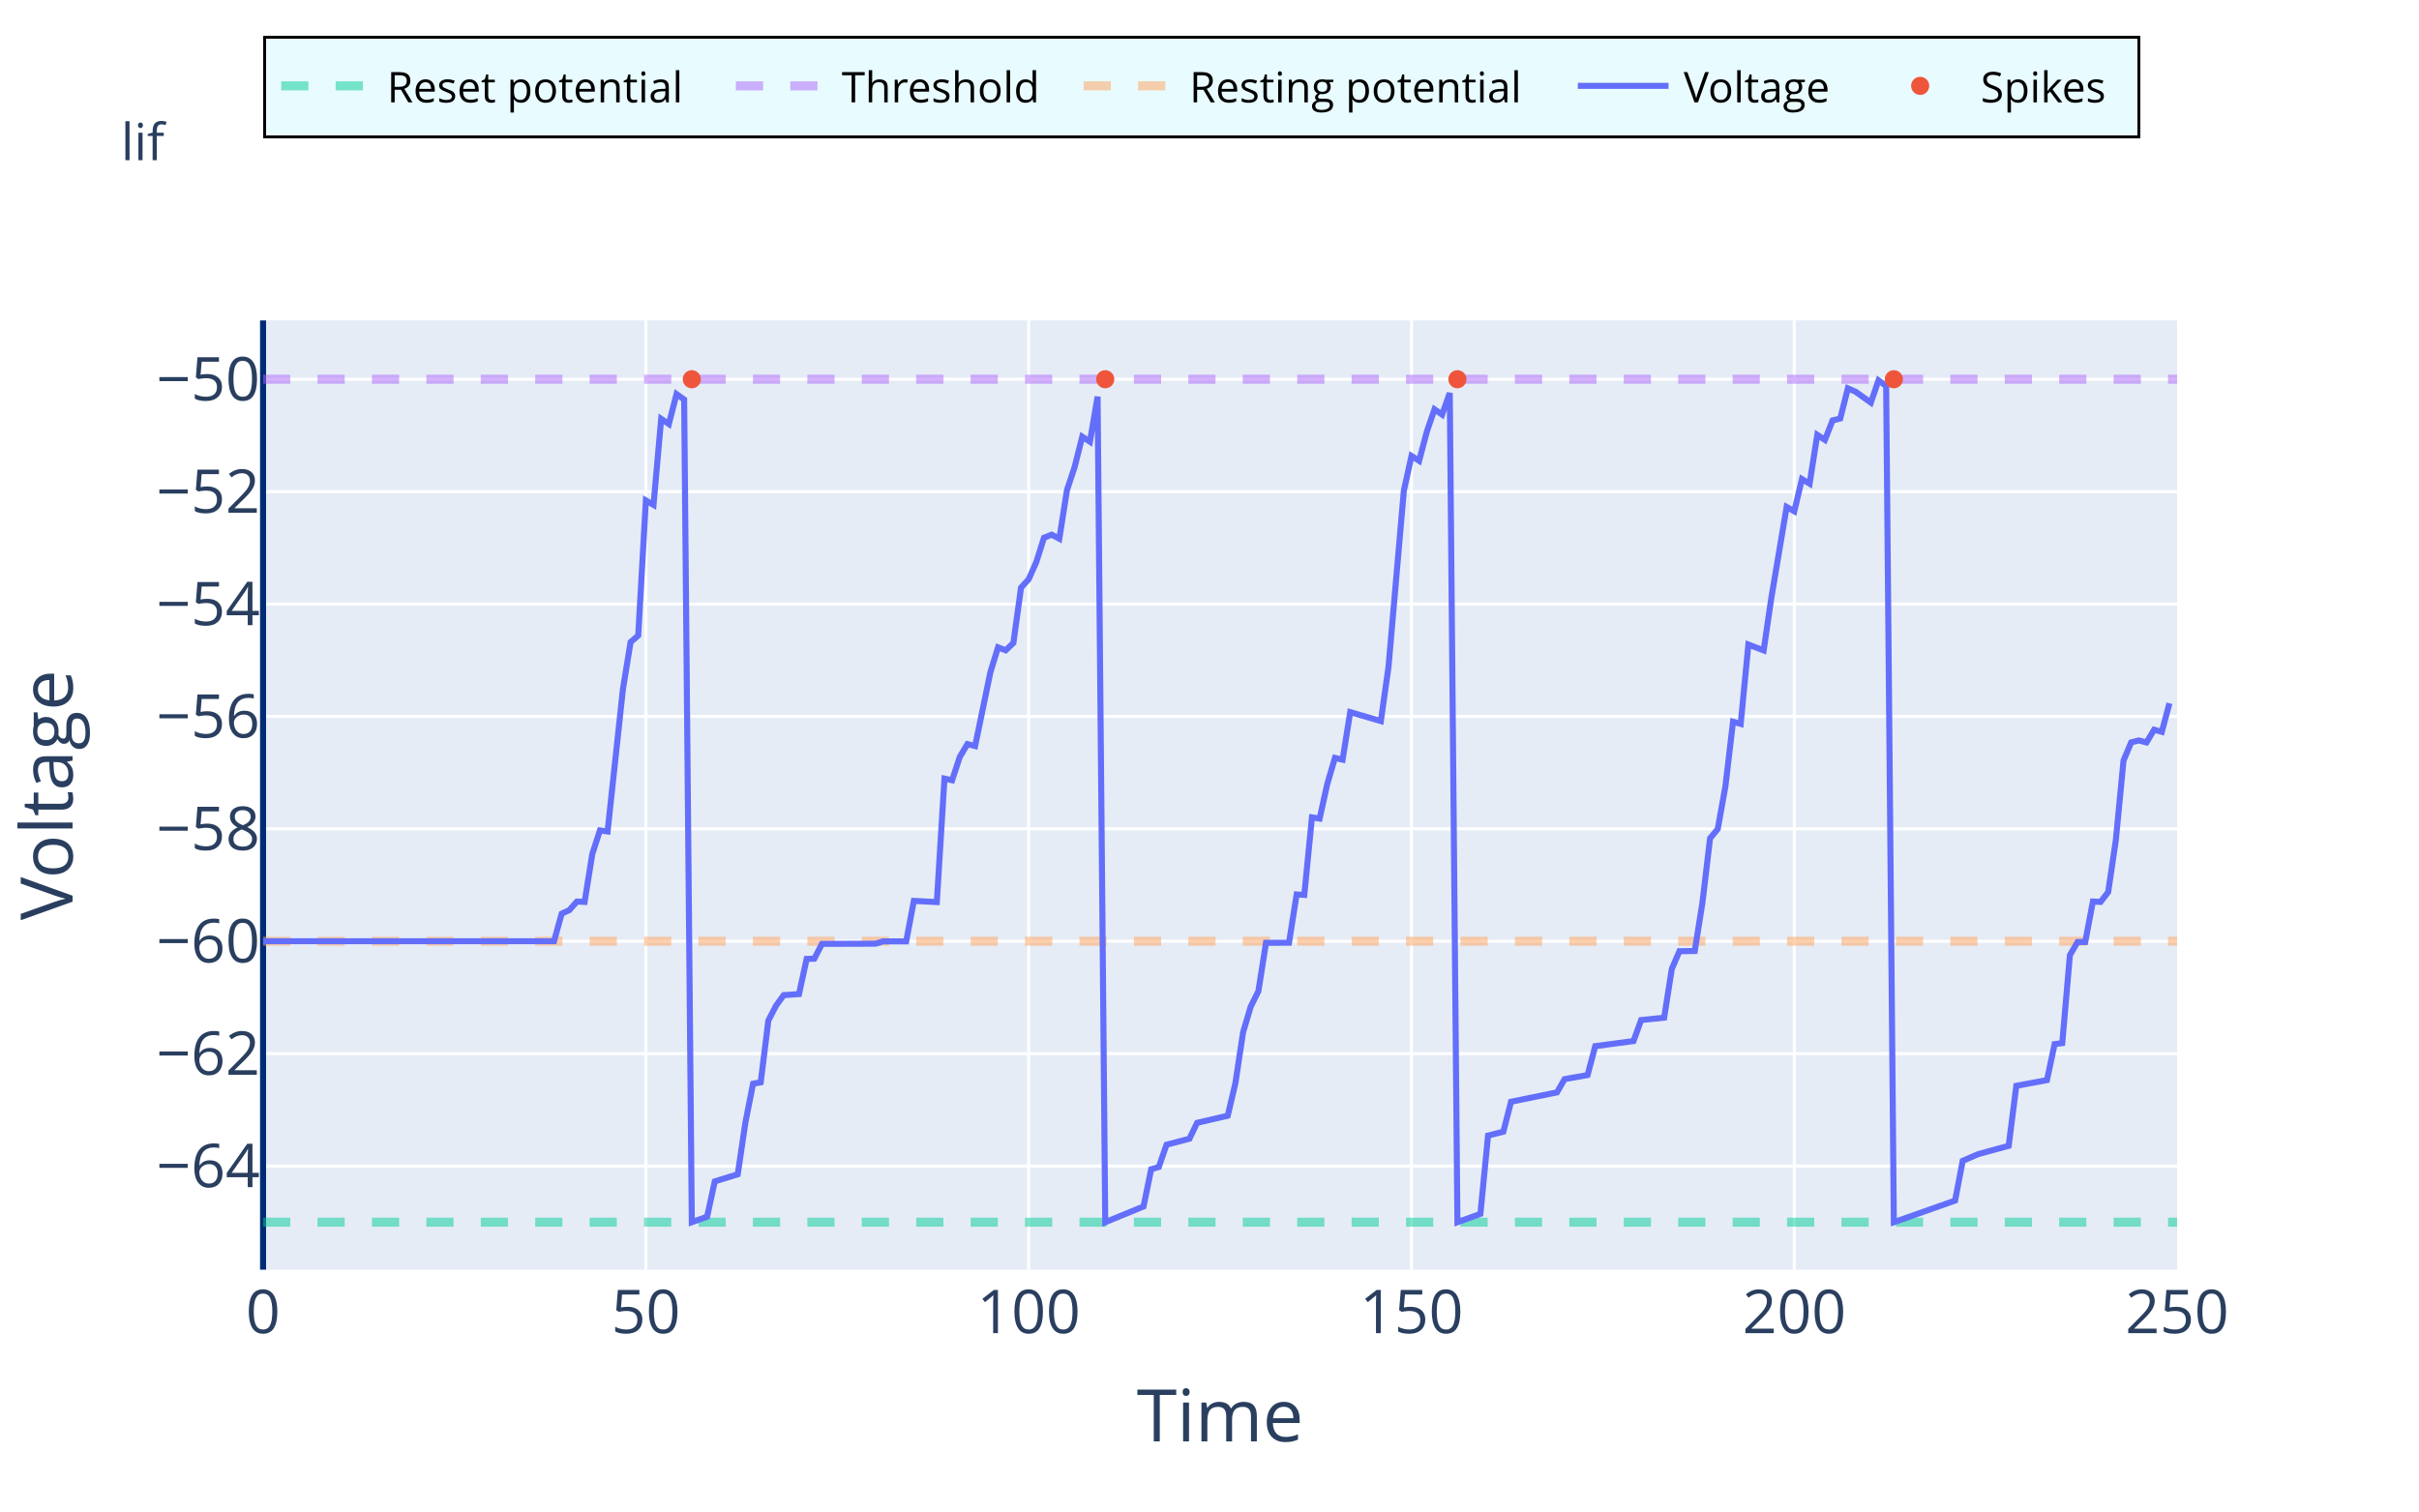
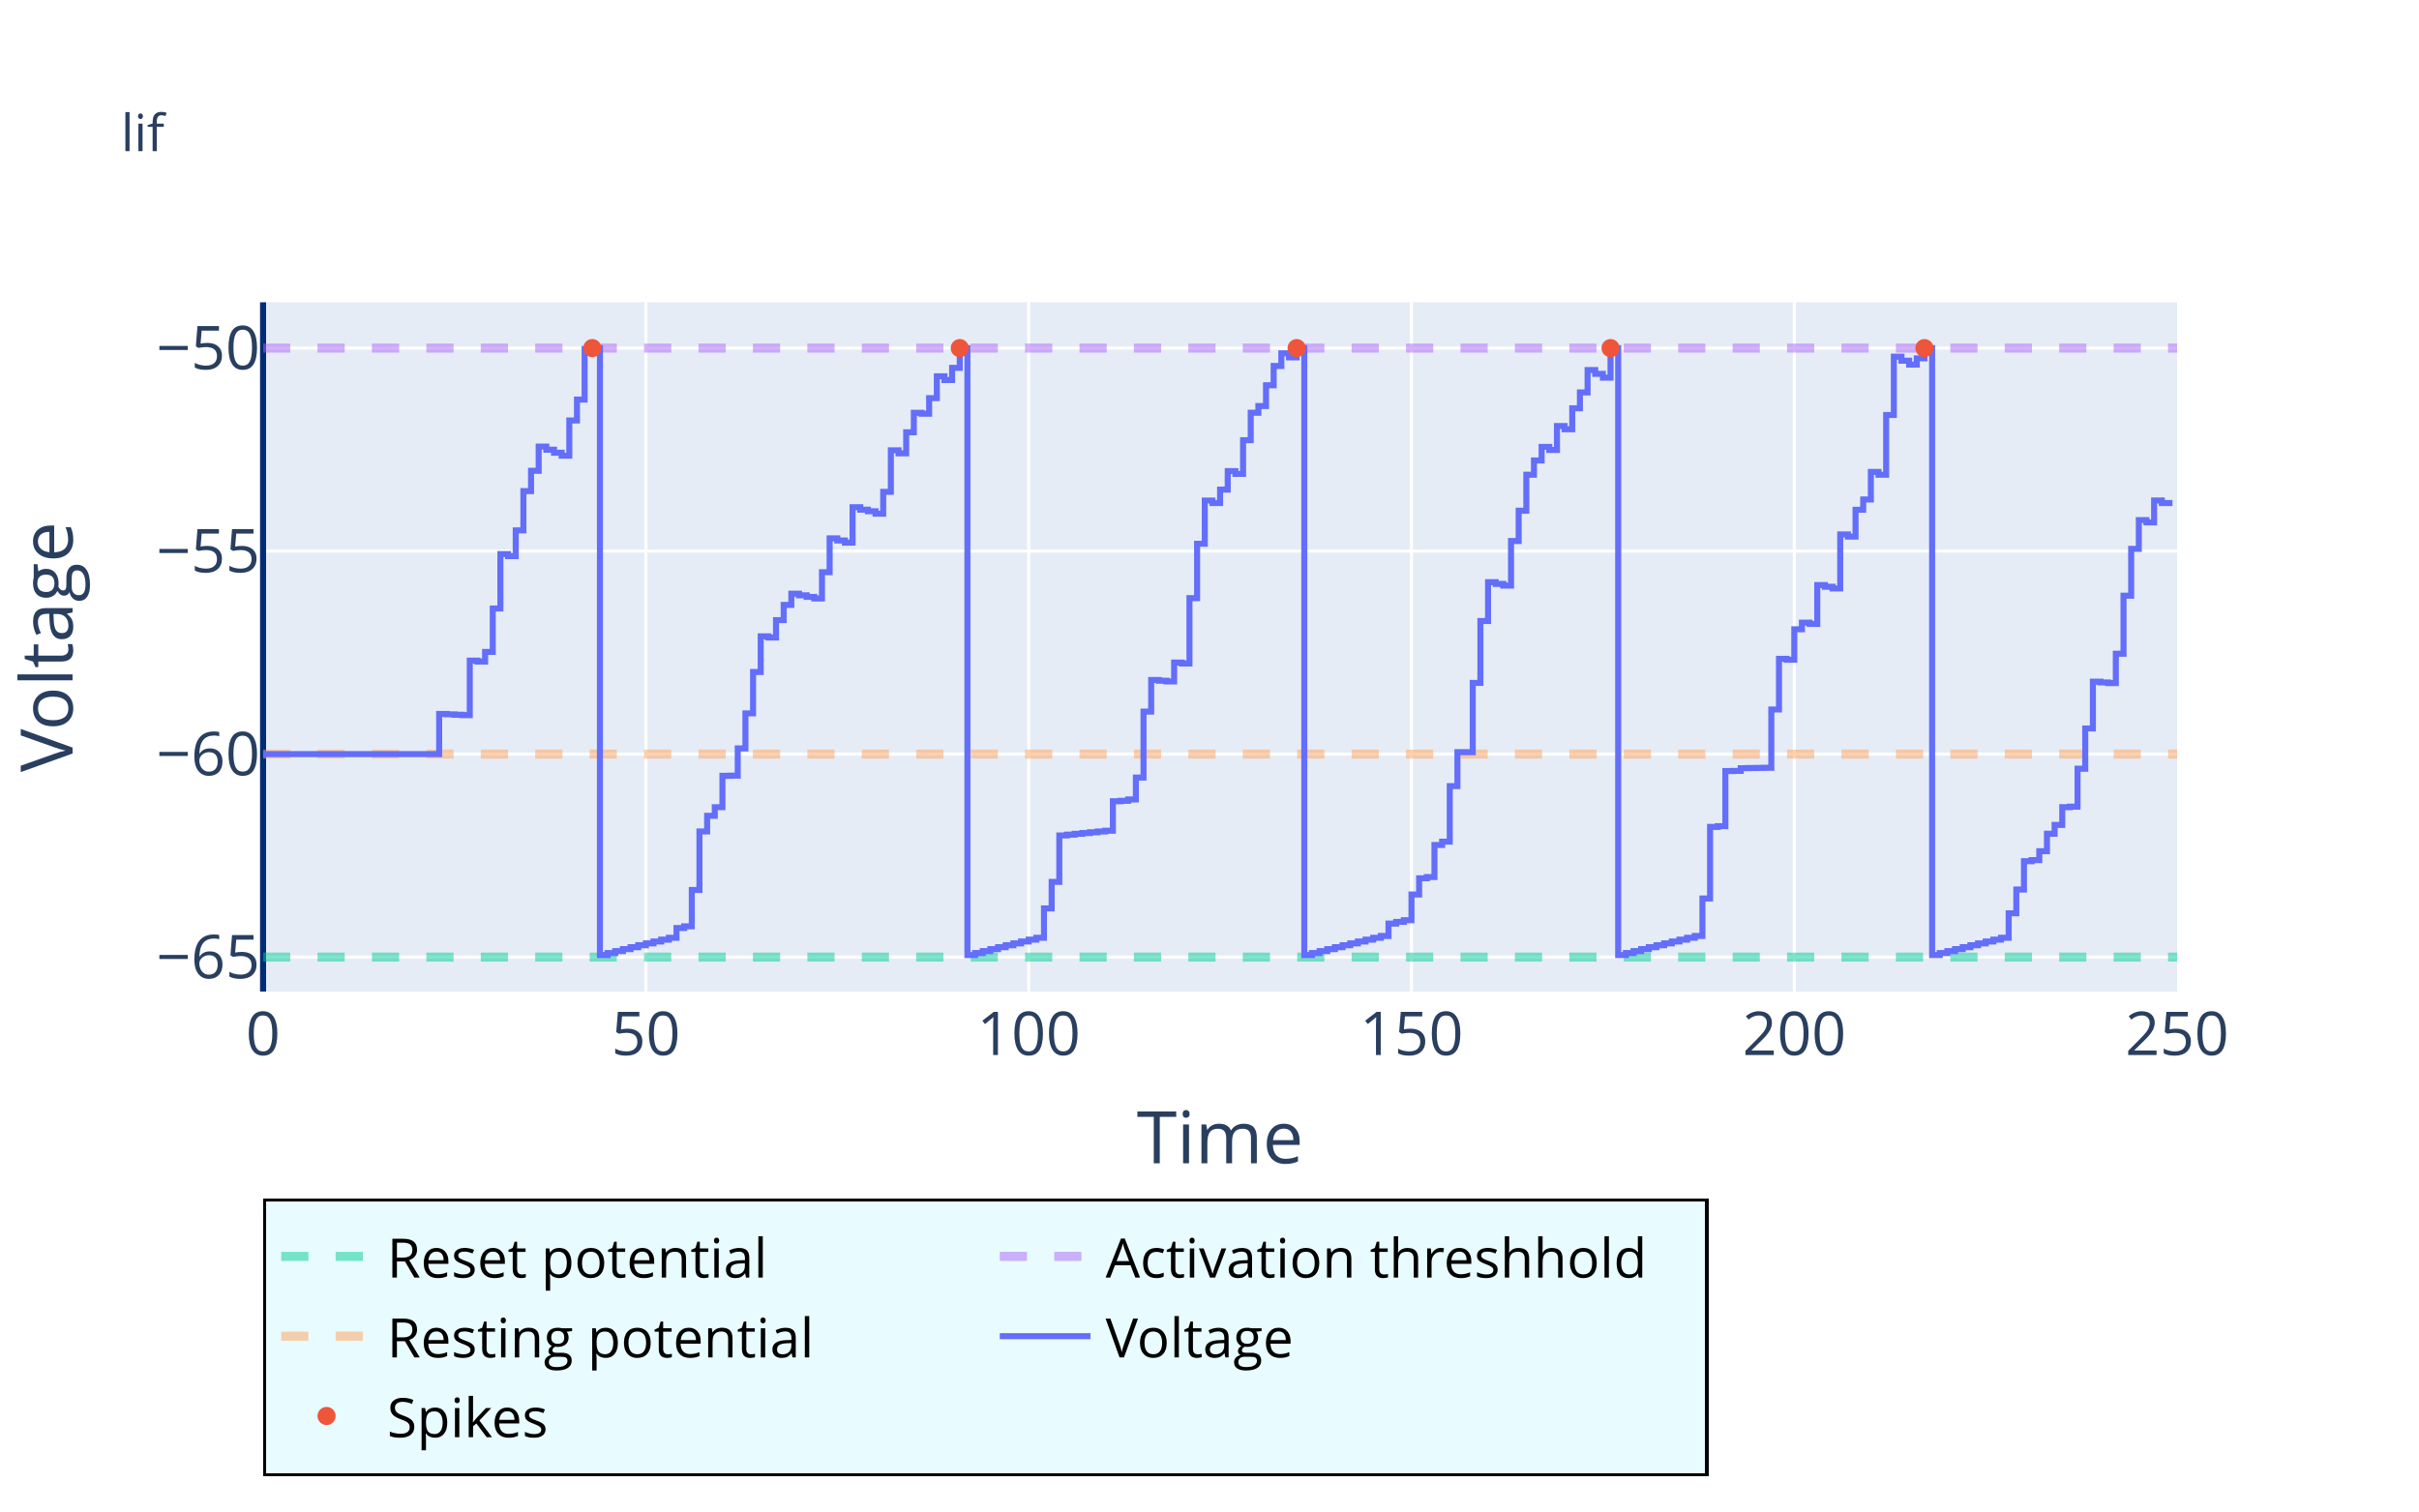
<svg xmlns="http://www.w3.org/2000/svg" class="main-svg" width="800" height="500" style="" viewBox="0 0 800 500">
  <rect x="0" y="0" width="800" height="500" style="fill: rgb(255, 255, 255); fill-opacity: 1;" />
-   <defs id="defs-a8e934">
+   <defs id="defs-53b576">
    <g class="clips">
-       <clipPath id="clipa8e934xyplot" class="plotclip">
-         <rect width="633" height="314" />
-       </clipPath>
-       <clipPath class="axesclip" id="clipa8e934x">
+       <clipPath id="clip53b576xyplot" class="plotclip">
+         <rect width="633" height="228" />
+       </clipPath>
+       <clipPath class="axesclip" id="clip53b576x">
        <rect x="87" y="0" width="633" height="500" />
      </clipPath>
-       <clipPath class="axesclip" id="clipa8e934y">
-         <rect x="0" y="106" width="800" height="314" />
-       </clipPath>
-       <clipPath class="axesclip" id="clipa8e934xy">
-         <rect x="87" y="106" width="633" height="314" />
+       <clipPath class="axesclip" id="clip53b576y">
+         <rect x="0" y="100" width="800" height="228" />
+       </clipPath>
+       <clipPath class="axesclip" id="clip53b576xy">
+         <rect x="87" y="100" width="633" height="228" />
      </clipPath>
    </g>
    <g class="gradients" />
  </defs>
  <g class="bglayer">
-     <rect class="bg" x="87" y="106" width="633" height="314" style="fill: rgb(229, 236, 246); fill-opacity: 1; stroke-width: 0;" />
+     <rect class="bg" x="87" y="100" width="633" height="228" style="fill: rgb(229, 236, 246); fill-opacity: 1; stroke-width: 0;" />
  </g>
  <g class="layer-below">
    <g class="imagelayer" />
    <g class="shapelayer" />
  </g>
  <g class="cartesianlayer">
    <g class="subplot xy">
      <g class="layer-subplot">
        <g class="shapelayer" />
        <g class="imagelayer" />
      </g>
      <g class="gridlayer">
        <g class="x">
-           <path class="xgrid crisp" transform="translate(213.6,0)" d="M0,106v314" style="stroke: rgb(255, 255, 255); stroke-opacity: 1; stroke-width: 1px;" />
-           <path class="xgrid crisp" transform="translate(340.2,0)" d="M0,106v314" style="stroke: rgb(255, 255, 255); stroke-opacity: 1; stroke-width: 1px;" />
-           <path class="xgrid crisp" transform="translate(466.8,0)" d="M0,106v314" style="stroke: rgb(255, 255, 255); stroke-opacity: 1; stroke-width: 1px;" />
-           <path class="xgrid crisp" transform="translate(593.4,0)" d="M0,106v314" style="stroke: rgb(255, 255, 255); stroke-opacity: 1; stroke-width: 1px;" />
+           <path class="xgrid crisp" transform="translate(213.6,0)" d="M0,100v228" style="stroke: rgb(255, 255, 255); stroke-opacity: 1; stroke-width: 1px;" />
+           <path class="xgrid crisp" transform="translate(340.2,0)" d="M0,100v228" style="stroke: rgb(255, 255, 255); stroke-opacity: 1; stroke-width: 1px;" />
+           <path class="xgrid crisp" transform="translate(466.8,0)" d="M0,100v228" style="stroke: rgb(255, 255, 255); stroke-opacity: 1; stroke-width: 1px;" />
+           <path class="xgrid crisp" transform="translate(593.4,0)" d="M0,100v228" style="stroke: rgb(255, 255, 255); stroke-opacity: 1; stroke-width: 1px;" />
        </g>
        <g class="y">
-           <path class="ygrid crisp" transform="translate(0,385.71)" d="M87,0h633" style="stroke: rgb(255, 255, 255); stroke-opacity: 1; stroke-width: 1px;" />
-           <path class="ygrid crisp" transform="translate(0,348.53)" d="M87,0h633" style="stroke: rgb(255, 255, 255); stroke-opacity: 1; stroke-width: 1px;" />
-           <path class="ygrid crisp" transform="translate(0,311.35)" d="M87,0h633" style="stroke: rgb(255, 255, 255); stroke-opacity: 1; stroke-width: 1px;" />
-           <path class="ygrid crisp" transform="translate(0,274.17)" d="M87,0h633" style="stroke: rgb(255, 255, 255); stroke-opacity: 1; stroke-width: 1px;" />
-           <path class="ygrid crisp" transform="translate(0,236.99)" d="M87,0h633" style="stroke: rgb(255, 255, 255); stroke-opacity: 1; stroke-width: 1px;" />
-           <path class="ygrid crisp" transform="translate(0,199.81)" d="M87,0h633" style="stroke: rgb(255, 255, 255); stroke-opacity: 1; stroke-width: 1px;" />
-           <path class="ygrid crisp" transform="translate(0,162.63)" d="M87,0h633" style="stroke: rgb(255, 255, 255); stroke-opacity: 1; stroke-width: 1px;" />
-           <path class="ygrid crisp" transform="translate(0,125.45)" d="M87,0h633" style="stroke: rgb(255, 255, 255); stroke-opacity: 1; stroke-width: 1px;" />
+           <path class="ygrid crisp" transform="translate(0,316.6)" d="M87,0h633" style="stroke: rgb(255, 255, 255); stroke-opacity: 1; stroke-width: 1px;" />
+           <path class="ygrid crisp" transform="translate(0,249.45)" d="M87,0h633" style="stroke: rgb(255, 255, 255); stroke-opacity: 1; stroke-width: 1px;" />
+           <path class="ygrid crisp" transform="translate(0,182.3)" d="M87,0h633" style="stroke: rgb(255, 255, 255); stroke-opacity: 1; stroke-width: 1px;" />
+           <path class="ygrid crisp" transform="translate(0,115.15)" d="M87,0h633" style="stroke: rgb(255, 255, 255); stroke-opacity: 1; stroke-width: 1px;" />
        </g>
      </g>
      <g class="zerolinelayer">
-         <path class="xzl zl crisp" transform="translate(87,0)" d="M0,106v314" style="stroke: rgb(0, 44, 117); stroke-opacity: 1; stroke-width: 2px;" />
+         <path class="xzl zl crisp" transform="translate(87,0)" d="M0,100v228" style="stroke: rgb(0, 44, 117); stroke-opacity: 1; stroke-width: 2px;" />
      </g>
      <path class="xlines-below" />
      <path class="ylines-below" />
      <g class="overlines-below" />
      <g class="xaxislayer-below" />
      <g class="yaxislayer-below" />
      <g class="overaxes-below" />
-       <g class="plot" transform="translate(87, 106)" clip-path="url('#clipa8e934xyplot')">
+       <g class="plot" transform="translate(87, 100)" clip-path="url('#clip53b576xyplot')">
        <g class="scatterlayer mlayer">
-           <g class="trace scatter trace088094" style="stroke-miterlimit: 2; opacity: 0.5;">
-             <g class="fills" />
-             <g class="errorbars" />
-             <g class="lines">
-               <path class="js-line" d="M0,298.3L633,298.3" style="vector-effect: non-scaling-stroke; fill: none; stroke: rgb(0, 204, 150); stroke-opacity: 1; stroke-width: 3px; opacity: 1; stroke-dasharray: 9px, 9px;" />
-             </g>
-             <g class="points" />
-             <g class="text" />
-           </g>
-           <g class="trace scatter trace829660" style="stroke-miterlimit: 2; opacity: 0.5;">
-             <g class="fills" />
-             <g class="errorbars" />
-             <g class="lines">
-               <path class="js-line" d="M0,19.45L633,19.45" style="vector-effect: non-scaling-stroke; fill: none; stroke: rgb(171, 99, 250); stroke-opacity: 1; stroke-width: 3px; opacity: 1; stroke-dasharray: 9px, 9px;" />
-             </g>
-             <g class="points" />
-             <g class="text" />
-           </g>
-           <g class="trace scatter trace88b79e" style="stroke-miterlimit: 2; opacity: 0.5;">
-             <g class="fills" />
-             <g class="errorbars" />
-             <g class="lines">
-               <path class="js-line" d="M0,205.35L633,205.35" style="vector-effect: non-scaling-stroke; fill: none; stroke: rgb(255, 161, 90); stroke-opacity: 1; stroke-width: 3px; opacity: 1; stroke-dasharray: 9px, 9px;" />
-             </g>
-             <g class="points" />
-             <g class="text" />
-           </g>
-           <g class="trace scatter trace3a5b1b" style="stroke-miterlimit: 2; opacity: 1;">
-             <g class="fills" />
-             <g class="errorbars" />
-             <g class="lines">
-               <path class="js-line" d="M0,205.35L96.22,205.35L98.75,196.24L101.28,195.06L103.81,192.22L106.34,192.35L108.88,176.51L111.41,168.7L113.94,169.06L119,122.07L121.54,106.41L124.07,104.22L126.6,59.55L129.13,61.01L131.66,32.56L134.2,34.27L136.73,24.36L139.26,26.16L141.79,298.3L146.86,296.46L149.39,284.8L156.98,282.45L159.52,265.3L162.05,252.49L164.58,252.02L167.11,231.57L169.64,226.7L172.18,223.18L174.71,223.01L177.24,222.83L179.77,211.2L182.3,211.14L184.84,206.23L202.56,206.17L205.09,205.4L212.69,205.4L215.22,192.01L222.82,192.4L225.35,151.56L227.88,152.1L230.41,144.41L232.94,140.15L235.48,140.8L240.54,116.37L243.07,108.14L245.6,109.11L248.14,106.69L250.67,88.39L253.2,85.61L255.73,79.91L258.26,71.87L260.8,70.87L263.33,72.21L265.86,56.14L268.39,48.52L270.92,38.46L273.46,40.12L275.99,25.2L278.52,298.3L291.18,293.1L293.71,280.79L296.24,280.03L298.78,272.67L306.37,270.68L308.9,265.42L319.03,263.07L321.56,252.36L324.1,235.5L326.63,226.98L329.16,221.91L331.69,205.87L339.29,205.86L341.82,189.88L344.35,190.03L346.88,164.38L349.42,164.79L351.95,153.34L354.48,144.71L357.01,145.31L359.54,129.56L362.08,130.31L369.67,132.53L372.2,114.59L377.27,56.34L379.8,44.83L382.33,46.43L384.86,36.83L387.4,29.4L389.93,31.15L392.46,24.01L394.99,298.3L402.59,295.55L405.12,269.64L410.18,268.36L412.72,258.45L427.91,255.35L430.44,250.97L438.04,249.62L440.57,240.06L453.23,238.37L455.76,231.42L463.36,230.65L465.89,214.52L468.42,208.65L470.95,208.62L473.48,208.58L476.02,192.58L478.55,171.29L481.08,168.25L483.61,154.19L486.14,132.74L488.68,133.46L491.21,107.21L496.27,109.15L498.8,91.82L503.87,61.71L506.4,63.13L508.93,52.48L511.46,54L514,37.85L516.53,39.51L519.06,33.07L521.59,32.45L524.12,22.46L526.66,23.57L531.72,27.17L534.25,19.83L536.78,21.68L539.32,298.3L559.57,291.15L562.1,278L567.17,275.8L569.7,275.1L577.3,273.03L579.83,253.18L589.96,251.3L592.49,239.39L595.02,239.05L597.55,209.95L600.08,205.62L602.62,205.62L605.15,192.22L607.68,192.35L610.21,189.1L612.74,171.9L615.28,145.6L617.81,139.57L620.34,138.94L622.87,139.6L625.4,135.39L627.94,136.09L630.47,126.64" style="vector-effect: non-scaling-stroke; fill: none; stroke: rgb(99, 110, 250); stroke-opacity: 1; stroke-width: 2px; opacity: 1;" />
-             </g>
-             <g class="points" />
-             <g class="text" />
-           </g>
-           <g class="trace scatter trace659d5e" style="stroke-miterlimit: 2; opacity: 1;">
+           <g class="trace scatter trace505ac8" style="stroke-miterlimit: 2; opacity: 0.5;">
+             <g class="fills" />
+             <g class="errorbars" />
+             <g class="lines">
+               <path class="js-line" d="M0,216.6H633V216.6" style="vector-effect: non-scaling-stroke; fill: none; stroke: rgb(0, 204, 150); stroke-opacity: 1; stroke-width: 3px; opacity: 1; stroke-dasharray: 9px, 9px;" />
+             </g>
+             <g class="points" />
+             <g class="text" />
+           </g>
+           <g class="trace scatter traceb6903b" style="stroke-miterlimit: 2; opacity: 0.5;">
+             <g class="fills" />
+             <g class="errorbars" />
+             <g class="lines">
+               <path class="js-line" d="M0,15.15H633V15.15" style="vector-effect: non-scaling-stroke; fill: none; stroke: rgb(171, 99, 250); stroke-opacity: 1; stroke-width: 3px; opacity: 1; stroke-dasharray: 9px, 9px;" />
+             </g>
+             <g class="points" />
+             <g class="text" />
+           </g>
+           <g class="trace scatter trace228bbc" style="stroke-miterlimit: 2; opacity: 0.5;">
+             <g class="fills" />
+             <g class="errorbars" />
+             <g class="lines">
+               <path class="js-line" d="M0,149.45H633V149.45" style="vector-effect: non-scaling-stroke; fill: none; stroke: rgb(255, 161, 90); stroke-opacity: 1; stroke-width: 3px; opacity: 1; stroke-dasharray: 9px, 9px;" />
+             </g>
+             <g class="points" />
+             <g class="text" />
+           </g>
+           <g class="trace scatter tracec8c13a" style="stroke-miterlimit: 2; opacity: 1;">
+             <g class="fills" />
+             <g class="errorbars" />
+             <g class="lines">
+               <path class="js-line" d="M0,149.45H2.53V149.45H5.06V149.45H7.6V149.45H10.13V149.45H12.66V149.45H15.19V149.45H17.72V149.45H20.26V149.45H22.79V149.45H25.32V149.45H27.85V149.45H30.38V149.45H32.92V149.45H35.45V149.45H37.98V149.45H40.51V149.45H43.04V149.45H45.58V149.45H48.11V149.45H50.64V149.45H53.17V149.45H55.7V149.45H58.24V136.17H60.77V136.3H63.3V136.43H65.83V136.56H68.36V118.53H70.9V118.84H73.43V115.65H75.96V101.29H78.49V83.3H81.02V83.96H83.56V75.45H86.09V62.46H88.62V55.73H91.15V47.74H93.68V48.75H96.22V49.76H98.75V50.75H101.28V39.09H103.81V32.18H106.34V15.45H108.88V15.15H111.41V215.93H113.94V215.27H116.47V214.62H119V213.97H121.54V213.33H124.07V212.69H126.6V212.06H129.13V211.44H131.66V210.82H134.2V210.21H136.73V206.99H139.26V206.42H141.79V194.4H144.32V175.04H146.86V169.87H149.39V167.02H151.92V156.64H154.45V156.57H156.98V147.58H159.52V135.98H162.05V122.3H164.58V110.49H167.11V110.88H169.64V105.13H172.18V100.11H174.71V96.4H177.24V96.93H179.77V97.45H182.3V97.97H184.84V89.28H187.37V78.08H189.9V78.79H192.43V79.5H194.96V67.79H197.5V68.6H200.03V69.12H202.56V69.92H205.09V62.7H207.62V48.96H210.16V49.96H212.69V42.99H215.22V36.55H217.75V36.86H220.28V31.7H222.82V24.47H225.35V25.72H227.88V21.68H230.41V15.15H232.94V215.93H235.48V215.27H238.01V214.62H240.54V213.97H243.07V213.33H245.6V212.69H248.14V212.06H250.67V211.44H253.2V210.82H255.73V210.21H258.26V200.5H260.8V191.72H263.33V176.36H265.86V176.09H268.39V175.82H270.92V175.56H273.46V175.3H275.99V175.04H278.52V174.79H281.05V165.04H283.58V164.89H286.12V164.44H288.65V157.21H291.18V135.39H293.71V124.93H296.24V125.18H298.78V125.42H301.31V119.17H303.84V119.47H306.37V97.86H308.9V79.87H311.44V65.58H313.97V66.41H316.5V61.97H319.03V55.83H321.56V56.77H324.1V45.61H326.63V36.54H329.16V34.31H331.69V27.45H334.22V21.07H336.76V16.88H339.29V18.2H341.82V15.15H344.35V215.93H346.88V215.27H349.42V214.62H351.95V213.97H354.48V213.33H357.01V212.69H359.54V212.06H362.08V211.44H364.61V210.82H367.14V210.21H369.67V209.61H372.2V205.51H374.74V204.95H377.27V204.4H379.8V195.9H382.33V190.53H384.86V190.12H387.4V179.52H389.93V178.41H392.46V160.04H394.99V148.8H397.52V148.81H400.06V125.91H402.59V105.43H405.12V92.58H407.65V93.15H410.18V93.71H412.72V78.96H415.25V68.94H417.78V57.03H420.31V52.32H422.84V47.83H425.38V48.84H427.91V40.92H430.44V42H432.97V35.06H435.5V29.82H438.04V22.41H440.57V23.67H443.1V24.92H445.63V15.15H448.16V215.93H450.7V215.27H453.23V214.62H455.76V213.97H458.29V213.33H460.82V212.69H463.36V212.06H465.89V211.44H468.42V210.82H470.95V210.21H473.48V209.61H476.02V197.21H478.55V173.53H481.08V173.29H483.61V155.06H486.14V155.01H488.68V154.11H491.21V154.06H493.74V154.02H496.27V153.97H498.8V134.7H501.34V117.93H503.87V118.25H506.4V108.16H508.93V105.96H511.46V106.39H514V93.54H516.53V94.09H519.06V94.65H521.59V76.78H524.12V77.5H526.66V68.63H529.19V65.22H531.72V56.11H534.25V57.04H536.78V37.27H539.32V18H541.85V19.31H544.38V20.61H546.91V18.54H549.44V15.15H551.98V215.93H554.51V215.27H557.04V214.62H559.57V213.97H562.1V213.33H564.64V212.69H567.17V212.06H569.7V211.44H572.23V210.82H574.76V210.21H577.3V202.11H579.83V194.25H582.36V184.88H584.89V184.53H587.42V181.57H589.96V175.79H592.49V172.87H595.02V167.01H597.55V166.83H600.08V154.3H602.62V140.97H605.15V125.5H607.68V125.74H610.21V125.97H612.74V116.26H615.28V97.05H617.81V81.56H620.34V72.04H622.87V72.81H625.4V65.57H627.94V66.4H630.47V66.94" style="vector-effect: non-scaling-stroke; fill: none; stroke: rgb(99, 110, 250); stroke-opacity: 1; stroke-width: 2px; opacity: 1;" />
+             </g>
+             <g class="points" />
+             <g class="text" />
+           </g>
+           <g class="trace scatter trace4d0c58" style="stroke-miterlimit: 2; opacity: 1;">
            <g class="fills" />
            <g class="errorbars" />
            <g class="lines" />
            <g class="points">
-               <path class="point" transform="translate(141.79,19.45)" d="M3,0A3,3 0 1,1 0,-3A3,3 0 0,1 3,0Z" style="opacity: 1; stroke-width: 0px; fill: rgb(239, 85, 59); fill-opacity: 1;" />
-               <path class="point" transform="translate(278.52,19.45)" d="M3,0A3,3 0 1,1 0,-3A3,3 0 0,1 3,0Z" style="opacity: 1; stroke-width: 0px; fill: rgb(239, 85, 59); fill-opacity: 1;" />
-               <path class="point" transform="translate(394.99,19.45)" d="M3,0A3,3 0 1,1 0,-3A3,3 0 0,1 3,0Z" style="opacity: 1; stroke-width: 0px; fill: rgb(239, 85, 59); fill-opacity: 1;" />
-               <path class="point" transform="translate(539.32,19.45)" d="M3,0A3,3 0 1,1 0,-3A3,3 0 0,1 3,0Z" style="opacity: 1; stroke-width: 0px; fill: rgb(239, 85, 59); fill-opacity: 1;" />
+               <path class="point" transform="translate(108.88,15.15)" d="M3,0A3,3 0 1,1 0,-3A3,3 0 0,1 3,0Z" style="opacity: 1; stroke-width: 0px; fill: rgb(239, 85, 59); fill-opacity: 1;" />
+               <path class="point" transform="translate(230.41,15.15)" d="M3,0A3,3 0 1,1 0,-3A3,3 0 0,1 3,0Z" style="opacity: 1; stroke-width: 0px; fill: rgb(239, 85, 59); fill-opacity: 1;" />
+               <path class="point" transform="translate(341.82,15.15)" d="M3,0A3,3 0 1,1 0,-3A3,3 0 0,1 3,0Z" style="opacity: 1; stroke-width: 0px; fill: rgb(239, 85, 59); fill-opacity: 1;" />
+               <path class="point" transform="translate(445.63,15.15)" d="M3,0A3,3 0 1,1 0,-3A3,3 0 0,1 3,0Z" style="opacity: 1; stroke-width: 0px; fill: rgb(239, 85, 59); fill-opacity: 1;" />
+               <path class="point" transform="translate(549.44,15.15)" d="M3,0A3,3 0 1,1 0,-3A3,3 0 0,1 3,0Z" style="opacity: 1; stroke-width: 0px; fill: rgb(239, 85, 59); fill-opacity: 1;" />
            </g>
            <g class="text" />
          </g>
        </g>
      </g>
      <g class="overplot" />
      <path class="xlines-above crisp" d="M0,0" style="fill: none;" />
      <path class="ylines-above crisp" d="M0,0" style="fill: none;" />
      <g class="overlines-above" />
      <g class="xaxislayer-above">
        <g class="xtick">
-           <text text-anchor="middle" x="0" y="441" transform="translate(87,0)" style="font-family: 'Open Sans', verdana, arial, sans-serif; font-size: 20px; fill: rgb(42, 63, 95); fill-opacity: 1; white-space: pre;">0</text>
-         </g>
-         <g class="xtick">
-           <text text-anchor="middle" x="0" y="441" transform="translate(213.6,0)" style="font-family: 'Open Sans', verdana, arial, sans-serif; font-size: 20px; fill: rgb(42, 63, 95); fill-opacity: 1; white-space: pre;">50</text>
-         </g>
-         <g class="xtick">
-           <text text-anchor="middle" x="0" y="441" transform="translate(340.2,0)" style="font-family: 'Open Sans', verdana, arial, sans-serif; font-size: 20px; fill: rgb(42, 63, 95); fill-opacity: 1; white-space: pre;">100</text>
-         </g>
-         <g class="xtick">
-           <text text-anchor="middle" x="0" y="441" transform="translate(466.8,0)" style="font-family: 'Open Sans', verdana, arial, sans-serif; font-size: 20px; fill: rgb(42, 63, 95); fill-opacity: 1; white-space: pre;">150</text>
-         </g>
-         <g class="xtick">
-           <text text-anchor="middle" x="0" y="441" transform="translate(593.4,0)" style="font-family: 'Open Sans', verdana, arial, sans-serif; font-size: 20px; fill: rgb(42, 63, 95); fill-opacity: 1; white-space: pre;">200</text>
-         </g>
-         <g class="xtick">
-           <text text-anchor="middle" x="0" y="441" transform="translate(720,0)" style="font-family: 'Open Sans', verdana, arial, sans-serif; font-size: 20px; fill: rgb(42, 63, 95); fill-opacity: 1; white-space: pre;">250</text>
+           <text text-anchor="middle" x="0" y="349" transform="translate(87,0)" style="font-family: 'Open Sans', verdana, arial, sans-serif; font-size: 20px; fill: rgb(42, 63, 95); fill-opacity: 1; white-space: pre;">0</text>
+         </g>
+         <g class="xtick">
+           <text text-anchor="middle" x="0" y="349" transform="translate(213.6,0)" style="font-family: 'Open Sans', verdana, arial, sans-serif; font-size: 20px; fill: rgb(42, 63, 95); fill-opacity: 1; white-space: pre;">50</text>
+         </g>
+         <g class="xtick">
+           <text text-anchor="middle" x="0" y="349" transform="translate(340.2,0)" style="font-family: 'Open Sans', verdana, arial, sans-serif; font-size: 20px; fill: rgb(42, 63, 95); fill-opacity: 1; white-space: pre;">100</text>
+         </g>
+         <g class="xtick">
+           <text text-anchor="middle" x="0" y="349" transform="translate(466.8,0)" style="font-family: 'Open Sans', verdana, arial, sans-serif; font-size: 20px; fill: rgb(42, 63, 95); fill-opacity: 1; white-space: pre;">150</text>
+         </g>
+         <g class="xtick">
+           <text text-anchor="middle" x="0" y="349" transform="translate(593.4,0)" style="font-family: 'Open Sans', verdana, arial, sans-serif; font-size: 20px; fill: rgb(42, 63, 95); fill-opacity: 1; white-space: pre;">200</text>
+         </g>
+         <g class="xtick">
+           <text text-anchor="middle" x="0" y="349" transform="translate(720,0)" style="font-family: 'Open Sans', verdana, arial, sans-serif; font-size: 20px; fill: rgb(42, 63, 95); fill-opacity: 1; white-space: pre;">250</text>
        </g>
      </g>
      <g class="yaxislayer-above">
        <g class="ytick">
-           <text text-anchor="end" x="86" y="7" transform="translate(0,385.71)" style="font-family: 'Open Sans', verdana, arial, sans-serif; font-size: 20px; fill: rgb(42, 63, 95); fill-opacity: 1; white-space: pre;">−64</text>
-         </g>
-         <g class="ytick">
-           <text text-anchor="end" x="86" y="7" transform="translate(0,348.53)" style="font-family: 'Open Sans', verdana, arial, sans-serif; font-size: 20px; fill: rgb(42, 63, 95); fill-opacity: 1; white-space: pre;">−62</text>
-         </g>
-         <g class="ytick">
-           <text text-anchor="end" x="86" y="7" transform="translate(0,311.35)" style="font-family: 'Open Sans', verdana, arial, sans-serif; font-size: 20px; fill: rgb(42, 63, 95); fill-opacity: 1; white-space: pre;">−60</text>
-         </g>
-         <g class="ytick">
-           <text text-anchor="end" x="86" y="7" transform="translate(0,274.17)" style="font-family: 'Open Sans', verdana, arial, sans-serif; font-size: 20px; fill: rgb(42, 63, 95); fill-opacity: 1; white-space: pre;">−58</text>
-         </g>
-         <g class="ytick">
-           <text text-anchor="end" x="86" y="7" transform="translate(0,236.99)" style="font-family: 'Open Sans', verdana, arial, sans-serif; font-size: 20px; fill: rgb(42, 63, 95); fill-opacity: 1; white-space: pre;">−56</text>
-         </g>
-         <g class="ytick">
-           <text text-anchor="end" x="86" y="7" transform="translate(0,199.81)" style="font-family: 'Open Sans', verdana, arial, sans-serif; font-size: 20px; fill: rgb(42, 63, 95); fill-opacity: 1; white-space: pre;">−54</text>
-         </g>
-         <g class="ytick">
-           <text text-anchor="end" x="86" y="7" transform="translate(0,162.63)" style="font-family: 'Open Sans', verdana, arial, sans-serif; font-size: 20px; fill: rgb(42, 63, 95); fill-opacity: 1; white-space: pre;">−52</text>
-         </g>
-         <g class="ytick">
-           <text text-anchor="end" x="86" y="7" transform="translate(0,125.45)" style="font-family: 'Open Sans', verdana, arial, sans-serif; font-size: 20px; fill: rgb(42, 63, 95); fill-opacity: 1; white-space: pre;">−50</text>
+           <text text-anchor="end" x="86" y="7" transform="translate(0,316.6)" style="font-family: 'Open Sans', verdana, arial, sans-serif; font-size: 20px; fill: rgb(42, 63, 95); fill-opacity: 1; white-space: pre;">−65</text>
+         </g>
+         <g class="ytick">
+           <text text-anchor="end" x="86" y="7" transform="translate(0,249.45)" style="font-family: 'Open Sans', verdana, arial, sans-serif; font-size: 20px; fill: rgb(42, 63, 95); fill-opacity: 1; white-space: pre;">−60</text>
+         </g>
+         <g class="ytick">
+           <text text-anchor="end" x="86" y="7" transform="translate(0,182.3)" style="font-family: 'Open Sans', verdana, arial, sans-serif; font-size: 20px; fill: rgb(42, 63, 95); fill-opacity: 1; white-space: pre;">−55</text>
+         </g>
+         <g class="ytick">
+           <text text-anchor="end" x="86" y="7" transform="translate(0,115.15)" style="font-family: 'Open Sans', verdana, arial, sans-serif; font-size: 20px; fill: rgb(42, 63, 95); fill-opacity: 1; white-space: pre;">−50</text>
        </g>
      </g>
      <g class="overaxes-above" />
    </g>
  </g>
  <g class="polarlayer" />
  <g class="ternarylayer" />
  <g class="geolayer" />
  <g class="funnelarealayer" />
  <g class="pielayer" />
  <g class="treemaplayer" />
  <g class="sunburstlayer" />
  <g class="glimages" />
-   <defs id="topdefs-a8e934">
+   <defs id="topdefs-53b576">
    <g class="clips" />
-     <clipPath id="legenda8e934">
-       <rect width="619" height="32" x="1" y="1" />
+     <clipPath id="legend53b576">
+       <rect width="476" height="90" x="1" y="1" />
    </clipPath>
  </defs>
  <g class="layer-above">
    <g class="imagelayer" />
    <g class="shapelayer" />
  </g>
  <g class="infolayer">
-     <g class="legend" pointer-events="all" transform="translate(87, 11.8)">
-       <rect class="bg" shape-rendering="crispEdges" width="620" height="33" x="0.5" y="0.5" style="stroke: rgb(0, 0, 0); stroke-opacity: 1; fill: rgb(25, 211, 243); fill-opacity: 0.1; stroke-width: 1px;" />
-       <g class="scrollbox" transform="translate(0, 0)" clip-path="url('#legenda8e934')">
+     <g class="legend" pointer-events="all" transform="translate(87, 396.4)">
+       <rect class="bg" shape-rendering="crispEdges" width="477" height="91" x="0.5" y="0.5" style="stroke: rgb(0, 0, 0); stroke-opacity: 1; fill: rgb(25, 211, 243); fill-opacity: 0.1; stroke-width: 1px;" />
+       <g class="scrollbox" transform="translate(0, 0)" clip-path="url('#legend53b576')">
        <g class="groups">
-           <g class="traces" transform="translate(1, 16.6)" style="opacity: 1;">
-             <text class="legendtext user-select-none" text-anchor="start" x="40" y="5.46" style="font-family: 'Open Sans', verdana, arial, sans-serif; font-size: 14px; fill: rgb(0, 0, 0); fill-opacity: 1; white-space: pre;">Reset potential</text>
+           <g class="traces" transform="translate(1, 19.2)" style="opacity: 1;">
+             <text class="legendtext user-select-none" text-anchor="start" x="40" y="7.02" style="font-family: 'Open Sans', verdana, arial, sans-serif; font-size: 18px; fill: rgb(0, 0, 0); fill-opacity: 1; white-space: pre;">Reset potential</text>
            <g class="layers" style="opacity: 0.5;">
              <g class="legendfill" />
              <g class="legendlines">
                <path class="js-line" d="M5,0h30" style="fill: none; stroke: rgb(0, 204, 150); stroke-opacity: 1; stroke-dasharray: 9px, 9px; stroke-width: 3px;" />
              </g>
              <g class="legendsymbols">
                <g class="legendpoints" />
              </g>
            </g>
-             <rect class="legendtoggle" pointer-events="all" x="0" y="-10.6" width="147.859" height="21.2" style="cursor: pointer; fill: rgb(0, 0, 0); fill-opacity: 0;" />
-           </g>
-           <g class="traces" transform="translate(151.3594, 16.6)" style="opacity: 1;">
-             <text class="legendtext user-select-none" text-anchor="start" x="40" y="5.46" style="font-family: 'Open Sans', verdana, arial, sans-serif; font-size: 14px; fill: rgb(0, 0, 0); fill-opacity: 1; white-space: pre;">Threshold</text>
+             <rect class="legendtoggle" pointer-events="all" x="0" y="-13.2" width="177.953" height="26.4" style="cursor: pointer; fill: rgb(0, 0, 0); fill-opacity: 0;" />
+           </g>
+           <g class="traces" transform="translate(238.6406, 19.2)" style="opacity: 1;">
+             <text class="legendtext user-select-none" text-anchor="start" x="40" y="7.02" style="font-family: 'Open Sans', verdana, arial, sans-serif; font-size: 18px; fill: rgb(0, 0, 0); fill-opacity: 1; white-space: pre;">Activation threshhold</text>
            <g class="layers" style="opacity: 0.5;">
              <g class="legendfill" />
              <g class="legendlines">
                <path class="js-line" d="M5,0h30" style="fill: none; stroke: rgb(171, 99, 250); stroke-opacity: 1; stroke-dasharray: 9px, 9px; stroke-width: 3px;" />
              </g>
              <g class="legendsymbols">
                <g class="legendpoints" />
              </g>
            </g>
-             <rect class="legendtoggle" pointer-events="all" x="0" y="-10.6" width="112.516" height="21.2" style="cursor: pointer; fill: rgb(0, 0, 0); fill-opacity: 0;" />
-           </g>
-           <g class="traces" transform="translate(266.375, 16.6)" style="opacity: 1;">
-             <text class="legendtext user-select-none" text-anchor="start" x="40" y="5.46" style="font-family: 'Open Sans', verdana, arial, sans-serif; font-size: 14px; fill: rgb(0, 0, 0); fill-opacity: 1; white-space: pre;">Resting potential</text>
+             <rect class="legendtoggle" pointer-events="all" x="0" y="-13.2" width="235.141" height="26.4" style="cursor: pointer; fill: rgb(0, 0, 0); fill-opacity: 0;" />
+           </g>
+           <g class="traces" transform="translate(1, 45.6)" style="opacity: 1;">
+             <text class="legendtext user-select-none" text-anchor="start" x="40" y="7.02" style="font-family: 'Open Sans', verdana, arial, sans-serif; font-size: 18px; fill: rgb(0, 0, 0); fill-opacity: 1; white-space: pre;">Resting potential</text>
            <g class="layers" style="opacity: 0.5;">
              <g class="legendfill" />
              <g class="legendlines">
                <path class="js-line" d="M5,0h30" style="fill: none; stroke: rgb(255, 161, 90); stroke-opacity: 1; stroke-dasharray: 9px, 9px; stroke-width: 3px;" />
              </g>
              <g class="legendsymbols">
                <g class="legendpoints" />
              </g>
            </g>
-             <rect class="legendtoggle" pointer-events="all" x="0" y="-10.6" width="160.938" height="21.2" style="cursor: pointer; fill: rgb(0, 0, 0); fill-opacity: 0;" />
-           </g>
-           <g class="traces" transform="translate(429.8125, 16.6)" style="opacity: 1;">
-             <text class="legendtext user-select-none" text-anchor="start" x="40" y="5.46" style="font-family: 'Open Sans', verdana, arial, sans-serif; font-size: 14px; fill: rgb(0, 0, 0); fill-opacity: 1; white-space: pre;">Voltage</text>
+             <rect class="legendtoggle" pointer-events="all" x="0" y="-13.2" width="194.781" height="26.4" style="cursor: pointer; fill: rgb(0, 0, 0); fill-opacity: 0;" />
+           </g>
+           <g class="traces" transform="translate(238.6406, 45.6)" style="opacity: 1;">
+             <text class="legendtext user-select-none" text-anchor="start" x="40" y="7.02" style="font-family: 'Open Sans', verdana, arial, sans-serif; font-size: 18px; fill: rgb(0, 0, 0); fill-opacity: 1; white-space: pre;">Voltage</text>
            <g class="layers" style="opacity: 1;">
              <g class="legendfill" />
              <g class="legendlines">
                <path class="js-line" d="M5,0h30" style="fill: none; stroke: rgb(99, 110, 250); stroke-opacity: 1; stroke-width: 2px;" />
              </g>
              <g class="legendsymbols">
                <g class="legendpoints" />
              </g>
            </g>
-             <rect class="legendtoggle" pointer-events="all" x="0" y="-10.6" width="95.719" height="21.2" style="cursor: pointer; fill: rgb(0, 0, 0); fill-opacity: 0;" />
-           </g>
-           <g class="traces" transform="translate(528.0312, 16.6)" style="opacity: 1;">
-             <text class="legendtext user-select-none" text-anchor="start" x="40" y="5.46" style="font-family: 'Open Sans', verdana, arial, sans-serif; font-size: 14px; fill: rgb(0, 0, 0); fill-opacity: 1; white-space: pre;">Spikes</text>
+             <rect class="legendtoggle" pointer-events="all" x="0" y="-13.2" width="110.922" height="26.4" style="cursor: pointer; fill: rgb(0, 0, 0); fill-opacity: 0;" />
+           </g>
+           <g class="traces" transform="translate(1, 72)" style="opacity: 1;">
+             <text class="legendtext user-select-none" text-anchor="start" x="40" y="7.02" style="font-family: 'Open Sans', verdana, arial, sans-serif; font-size: 18px; fill: rgb(0, 0, 0); fill-opacity: 1; white-space: pre;">Spikes</text>
            <g class="layers" style="opacity: 1;">
              <g class="legendfill" />
              <g class="legendlines" />
              <g class="legendsymbols">
                <g class="legendpoints">
                  <path class="scatterpts" transform="translate(20,0)" d="M3,0A3,3 0 1,1 0,-3A3,3 0 0,1 3,0Z" style="opacity: 1; stroke-width: 0px; fill: rgb(239, 85, 59); fill-opacity: 1;" />
                </g>
              </g>
            </g>
-             <rect class="legendtoggle" pointer-events="all" x="0" y="-10.6" width="89.125" height="21.2" style="cursor: pointer; fill: rgb(0, 0, 0); fill-opacity: 0;" />
+             <rect class="legendtoggle" pointer-events="all" x="0" y="-13.2" width="101.547" height="26.4" style="cursor: pointer; fill: rgb(0, 0, 0); fill-opacity: 0;" />
          </g>
        </g>
      </g>
      <rect class="scrollbar" rx="20" ry="3" width="0" height="0" x="0" y="0" style="fill: rgb(128, 139, 164); fill-opacity: 1;" />
    </g>
    <g class="g-gtitle">
-       <text class="gtitle" x="40" y="53" text-anchor="start" dy="0em" style="font-family: 'Open Sans', verdana, arial, sans-serif; font-size: 17px; fill: rgb(42, 63, 95); opacity: 1; font-weight: normal; white-space: pre;">lif</text>
+       <text class="gtitle" x="40" y="50" text-anchor="start" dy="0em" style="font-family: 'Open Sans', verdana, arial, sans-serif; font-size: 17px; fill: rgb(42, 63, 95); opacity: 1; font-weight: normal; white-space: pre;">lif</text>
    </g>
    <g class="g-xtitle">
-       <text class="xtitle" x="403.5" y="476.8" text-anchor="middle" style="font-family: 'Open Sans', verdana, arial, sans-serif; font-size: 24px; fill: rgb(42, 63, 95); opacity: 1; font-weight: normal; white-space: pre;">Time</text>
+       <text class="xtitle" x="403.5" y="384.8" text-anchor="middle" style="font-family: 'Open Sans', verdana, arial, sans-serif; font-size: 24px; fill: rgb(42, 63, 95); opacity: 1; font-weight: normal; white-space: pre;">Time</text>
    </g>
    <g class="g-ytitle" transform="translate(11.59668,0)">
-       <text class="ytitle" transform="rotate(-90,12.40313,263)" x="12.403" y="263" text-anchor="middle" style="font-family: 'Open Sans', verdana, arial, sans-serif; font-size: 24px; fill: rgb(42, 63, 95); opacity: 1; font-weight: normal; white-space: pre;">Voltage</text>
+       <text class="ytitle" transform="rotate(-90,12.40313,214)" x="12.403" y="214" text-anchor="middle" style="font-family: 'Open Sans', verdana, arial, sans-serif; font-size: 24px; fill: rgb(42, 63, 95); opacity: 1; font-weight: normal; white-space: pre;">Voltage</text>
    </g>
  </g>
</svg>
